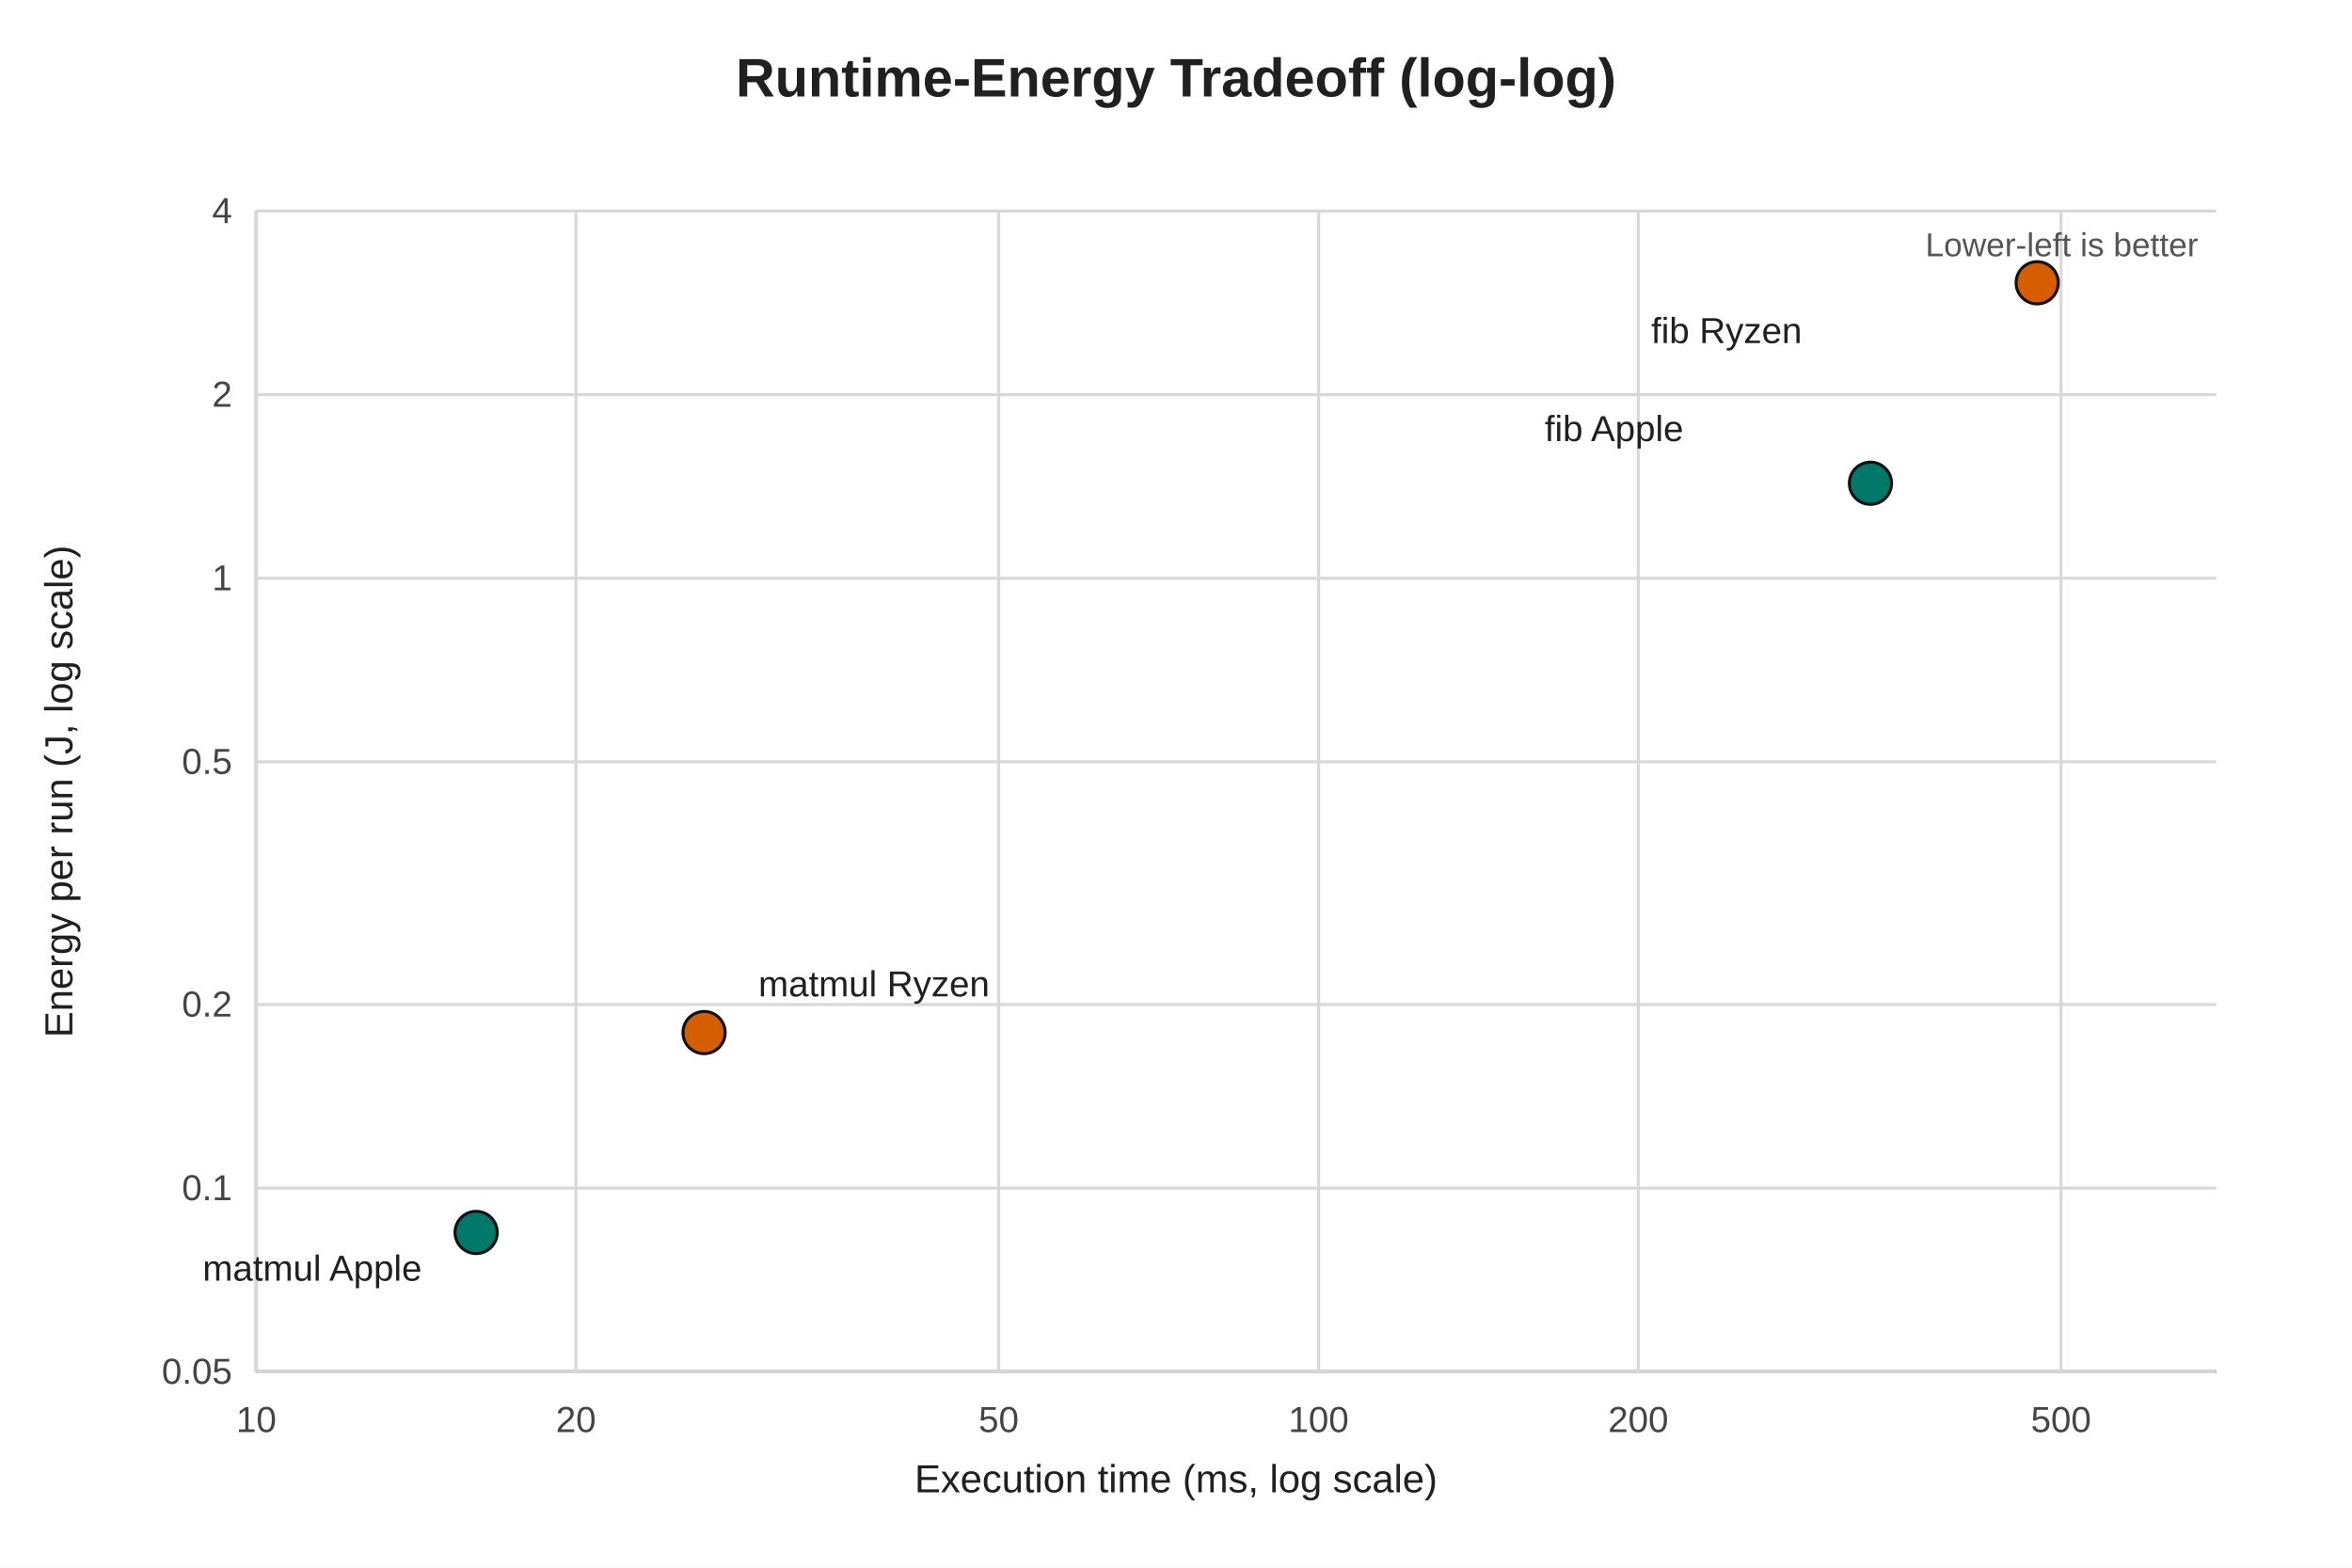
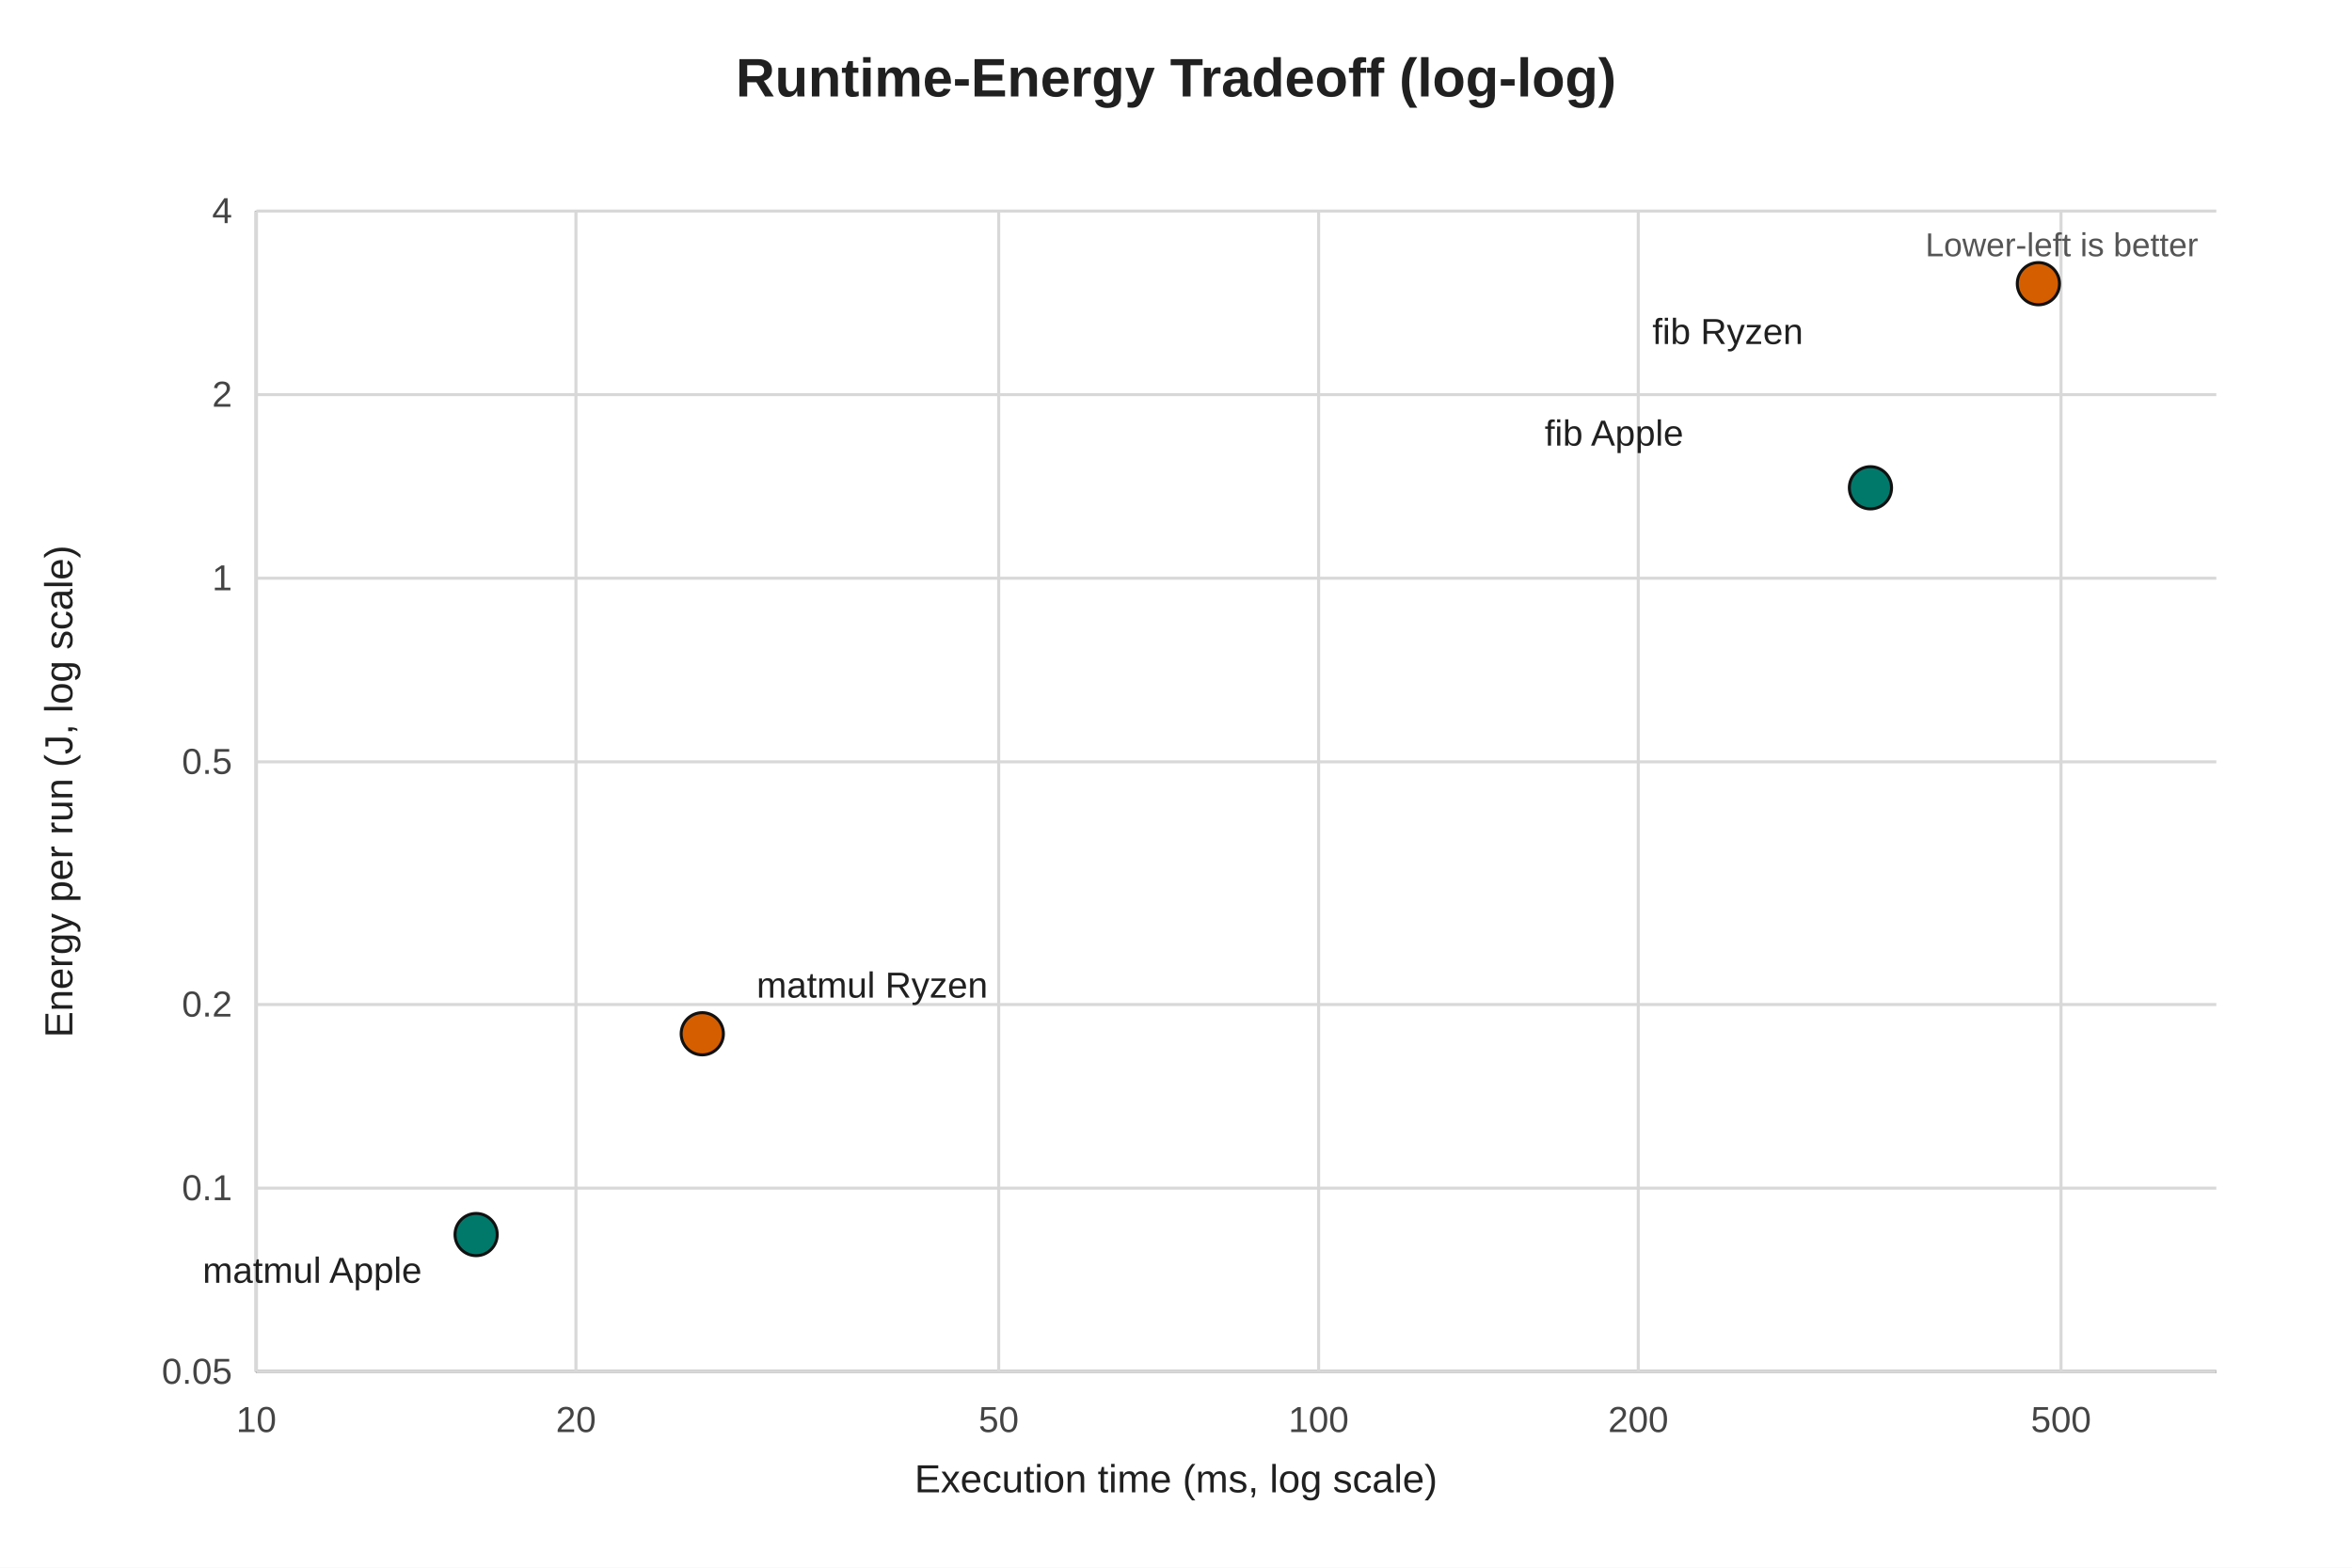
<svg xmlns="http://www.w3.org/2000/svg" width="780" height="520" viewBox="0 0 780 520">
  <rect width="100%" height="100%" fill="white" />
  <style>
    text { font-family: Arial, Helvetica, sans-serif; fill: #202020; }
    .title { font-size: 18px; font-weight: 700; }
    .axis { font-size: 13px; }
    .tick { font-size: 12px; fill: #444; }
    .label { font-size: 12px; }
    .legend { font-size: 13px; }
    .note { font-size: 11px; fill: #555; }
  </style>
  <text x="390.0" y="32.0" class="title" text-anchor="middle">Runtime-Energy Tradeoff (log-log)</text>
  <line x1="85.0" y1="70.0" x2="85.0" y2="455.0" stroke="#404040" stroke-width="1" />
  <line x1="85.0" y1="455.0" x2="735.0" y2="455.0" stroke="#404040" stroke-width="1" />
  <line x1="85.0" y1="70.0" x2="85.0" y2="455.0" stroke="#D8D8D8" stroke-width="1" />
  <text x="85.0" y="475.0" class="tick" text-anchor="middle">10</text>
  <line x1="191.0" y1="70.0" x2="191.0" y2="455.0" stroke="#D8D8D8" stroke-width="1" />
  <text x="191.0" y="475.0" class="tick" text-anchor="middle">20</text>
  <line x1="331.2" y1="70.0" x2="331.2" y2="455.0" stroke="#D8D8D8" stroke-width="1" />
  <text x="331.2" y="475.0" class="tick" text-anchor="middle">50</text>
  <line x1="437.3" y1="70.0" x2="437.3" y2="455.0" stroke="#D8D8D8" stroke-width="1" />
  <text x="437.3" y="475.0" class="tick" text-anchor="middle">100</text>
  <line x1="543.3" y1="70.0" x2="543.3" y2="455.0" stroke="#D8D8D8" stroke-width="1" />
  <text x="543.3" y="475.0" class="tick" text-anchor="middle">200</text>
  <line x1="683.5" y1="70.0" x2="683.5" y2="455.0" stroke="#D8D8D8" stroke-width="1" />
  <text x="683.5" y="475.0" class="tick" text-anchor="middle">500</text>
  <line x1="85.0" y1="455.0" x2="735.0" y2="455.0" stroke="#D8D8D8" stroke-width="1" />
  <text x="77.0" y="459.0" class="tick" text-anchor="end">0.05</text>
  <line x1="85.0" y1="394.1" x2="735.0" y2="394.1" stroke="#D8D8D8" stroke-width="1" />
  <text x="77.0" y="398.1" class="tick" text-anchor="end">0.1</text>
  <line x1="85.0" y1="333.2" x2="735.0" y2="333.2" stroke="#D8D8D8" stroke-width="1" />
  <text x="77.0" y="337.2" class="tick" text-anchor="end">0.2</text>
  <line x1="85.0" y1="252.7" x2="735.0" y2="252.7" stroke="#D8D8D8" stroke-width="1" />
  <text x="77.0" y="256.7" class="tick" text-anchor="end">0.5</text>
  <line x1="85.0" y1="191.8" x2="735.0" y2="191.8" stroke="#D8D8D8" stroke-width="1" />
  <text x="77.0" y="195.8" class="tick" text-anchor="end">1</text>
  <line x1="85.0" y1="130.9" x2="735.0" y2="130.9" stroke="#D8D8D8" stroke-width="1" />
  <text x="77.0" y="134.9" class="tick" text-anchor="end">2</text>
  <line x1="85.0" y1="70.0" x2="735.0" y2="70.0" stroke="#D8D8D8" stroke-width="1" />
  <text x="77.0" y="74.0" class="tick" text-anchor="end">4</text>
  <text x="390.0" y="495.0" class="axis" text-anchor="middle">Execution time (ms, log scale)</text>
  <text x="24.0" y="262.5" class="axis" text-anchor="middle" transform="rotate(-90 24.0 262.5)">Energy per run (J, log scale)</text>
  <text x="729.0" y="85.0" class="note" text-anchor="end">Lower-left is better</text>
-   <circle cx="620.3" cy="160.3" r="7" fill="#00796B" stroke="#111" stroke-width="1" />
-   <text x="558.3" y="146.3" class="label" text-anchor="end">fib Apple</text>
-   <circle cx="675.6" cy="93.8" r="7" fill="#D55E00" stroke="#111" stroke-width="1" />
-   <text x="597.6" y="113.8" class="label" text-anchor="end">fib Ryzen</text>
-   <circle cx="157.9" cy="408.8" r="7" fill="#00796B" stroke="#111" stroke-width="1" />
-   <text x="139.9" y="424.8" class="label" text-anchor="end">matmul Apple</text>
-   <circle cx="233.5" cy="342.5" r="7" fill="#D55E00" stroke="#111" stroke-width="1" />
-   <text x="251.5" y="330.5" class="label" text-anchor="start">matmul Ryzen</text>
+   <circle cx="620.3" cy="161.8" r="7" fill="#00796B" stroke="#111" stroke-width="1" />
+   <text x="558.3" y="147.8" class="label" text-anchor="end">fib Apple</text>
+   <circle cx="676.0" cy="94.1" r="7" fill="#D55E00" stroke="#111" stroke-width="1" />
+   <text x="598.0" y="114.1" class="label" text-anchor="end">fib Ryzen</text>
+   <circle cx="157.9" cy="409.5" r="7" fill="#00796B" stroke="#111" stroke-width="1" />
+   <text x="139.9" y="425.5" class="label" text-anchor="end">matmul Apple</text>
+   <circle cx="232.9" cy="342.9" r="7" fill="#D55E00" stroke="#111" stroke-width="1" />
+   <text x="250.9" y="330.9" class="label" text-anchor="start">matmul Ryzen</text>
</svg>
